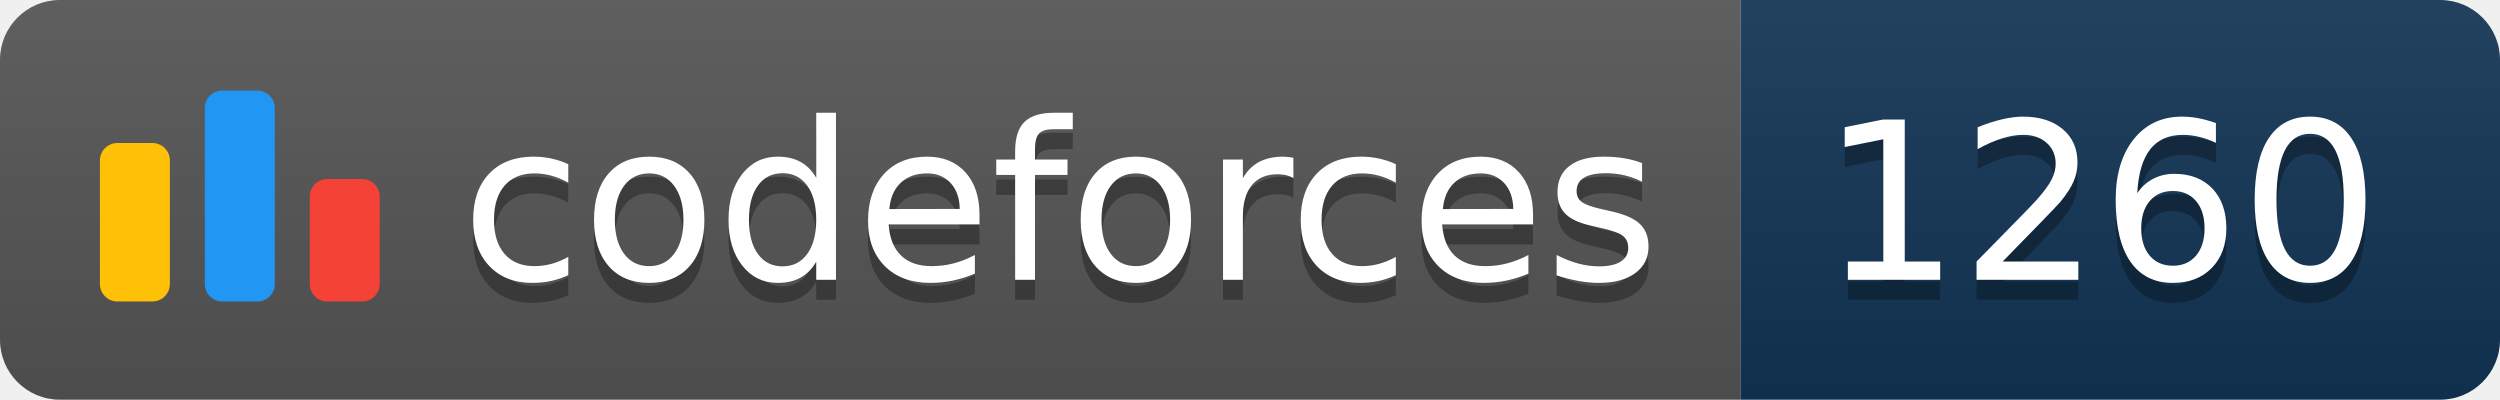
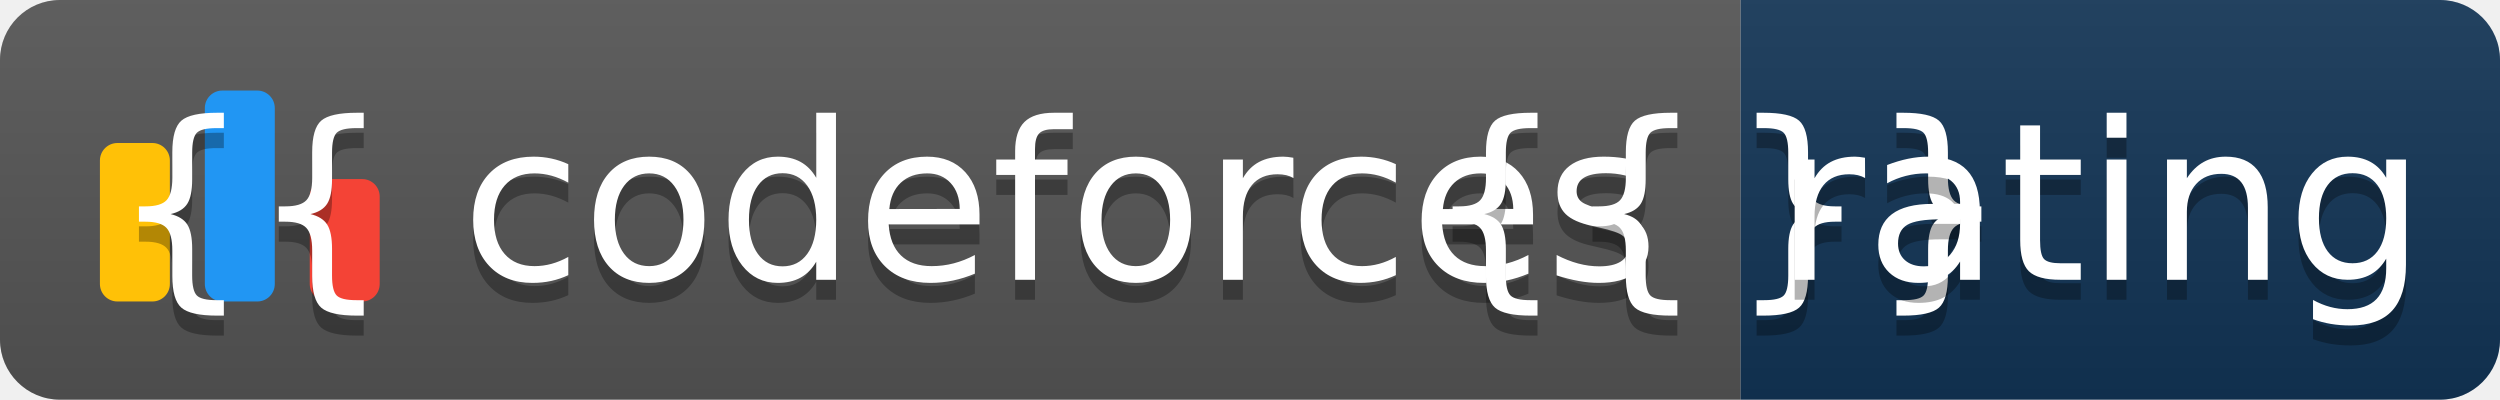
<svg xmlns="http://www.w3.org/2000/svg" width="125.1" height="20">
  <linearGradient id="smooth" x2="0" y2="100%">
    <stop offset="0" stop-color="#bbb" stop-opacity=".1" />
    <stop offset="1" stop-opacity=".1" />
  </linearGradient>
  <clipPath id="round">
    <rect width="125.1" height="20" rx="3" fill="#fff" />
  </clipPath>
  <g clip-path="url(#round)">
    <rect width="87.1" height="20" fill="#555" />
    <rect x="87.1" width="38.0" height="20" fill="#123456" />
    <rect width="125.1" height="20" fill="url(#smooth)" />
  </g>
  <g fill="#fff" text-anchor="middle" font-family="DejaVu Sans,Verdana,Geneva,sans-serif" font-size="110">
    <svg x="5" y="3" class="logo" width="14" height="14" viewBox="0 0 32 25" fill="none">
      <rect y="6" width="8" height="18.125" rx="2" fill="#FFC107" />
      <rect x="24" y="10.125" width="8" height="14" rx="2" fill="#F44336" />
      <rect x="12" width="8" height="24.125" rx="2" fill="#2196F3" />
    </svg>
-     <text x="530.5" y="150" fill="#010101" fill-opacity=".3" transform="scale(0.1)" textLength="601.0" lengthAdjust="spacing">codeforces
+     <text x="530.5" y="150" fill="#010101" fill-opacity=".3" transform="scale(0.1)" textLength="601.0" lengthAdjust="spacing">{{ codeforces }}
        </text>
-     <text x="530.5" y="140" transform="scale(0.1)" textLength="601.0" lengthAdjust="spacing">codeforces</text>
-     <text x="1051.0" y="150" fill="#010101" fill-opacity=".3" transform="scale(0.1)" textLength="280.0" lengthAdjust="spacing">1260
+     <text x="530.5" y="140" transform="scale(0.1)" textLength="601.0" lengthAdjust="spacing">{{ codeforces }}</text>
+     <text x="1051.0" y="150" fill="#010101" fill-opacity=".3" transform="scale(0.1)" textLength="280.0" lengthAdjust="spacing">{{ rating }}
        </text>
-     <text x="1051.0" y="140" transform="scale(0.1)" textLength="280.0" lengthAdjust="spacing">1260</text>
+     <text x="1051.0" y="140" transform="scale(0.1)" textLength="280.0" lengthAdjust="spacing">{{ rating }}</text>
  </g>
</svg>
